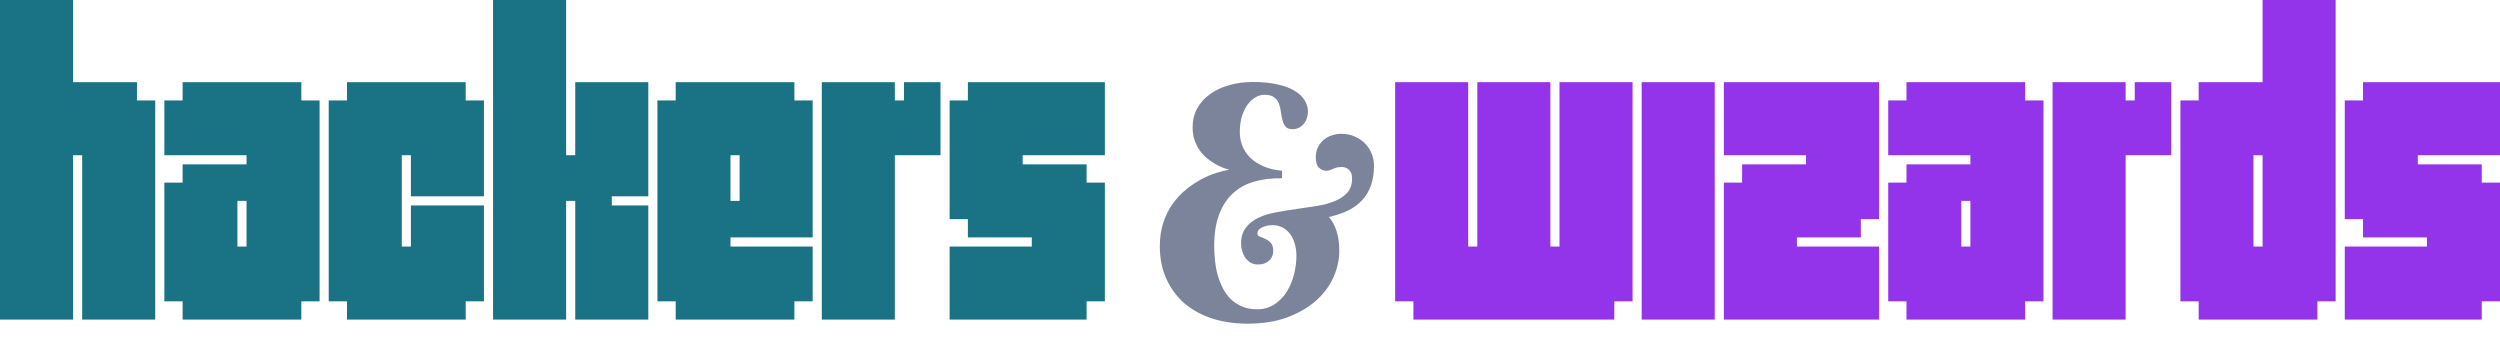
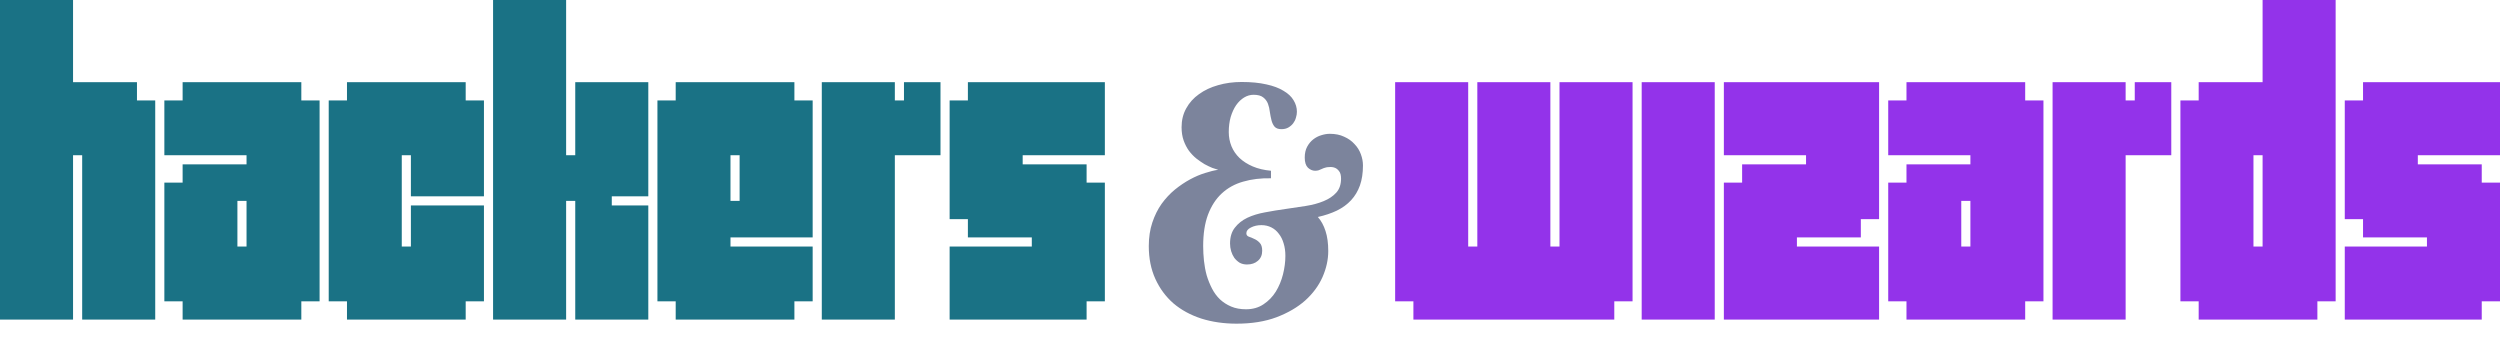
<svg xmlns="http://www.w3.org/2000/svg" viewBox="96 96 6571 952" width="6571" height="952" role="img" aria-label="hackers&amp;wizards">
  <g fill="#1A7285">
    <path d="M288 312H456V360H504V936H312V504H288V936H96V96H288V312Z" />
    <path fill-rule="evenodd" d="M888 360H936V888H888V936H576V888H528V576H576V528H744V504H528V360H576V312H888V360ZM720 744H744V624H720V744Z" />
    <path d="M1320 360H1368V612H1176V504H1152V744H1176V636H1368V888H1320V936H1008V888H960V360H1008V312H1320V360Z" />
    <path d="M1584 504H1608V312H1800V612H1704V636H1800V936H1608V624H1584V936H1392V96H1584V504Z" />
    <path fill-rule="evenodd" d="M2184 360H2232V720H2016V744H2232V888H2184V936H1872V888H1824V360H1872V312H2184V360ZM2016 624H2040V504H2016V624Z" />
    <path d="M2448 360H2472V312H2568V504H2448V936H2256V312H2448V360Z" />
    <path d="M3000 504H2784V528H2952V576H3000V888H2952V936H2592V744H2808V720H2640V672H2592V360H2640V312H3000V504Z" />
  </g>
  <g transform="translate(2803 -672)">
-     <g fill="#7C849C">
+     <g fill="#7C849C" transform="translate(-29 0)">
      <path d="M662.667 1236.57C636.041 1236.01 611.657 1238.96 589.516 1245.4C567.654 1251.57 548.876 1261.94 533.181 1276.51C517.766 1290.81 505.714 1309.44 497.025 1332.43C488.617 1355.13 484.413 1382.6 484.413 1414.83C484.413 1427.44 485.114 1440.33 486.515 1453.51C487.917 1466.68 490.299 1479.43 493.662 1491.76C497.306 1503.81 501.93 1515.31 507.536 1526.24C513.141 1537.17 520.148 1546.7 528.556 1554.82C536.964 1562.67 546.774 1568.98 557.985 1573.74C569.196 1578.51 582.229 1580.89 597.083 1580.89C614.74 1580.89 630.015 1576.55 642.908 1567.86C656.081 1559.17 666.871 1548.1 675.279 1534.64C683.688 1520.91 689.994 1505.78 694.198 1489.24C698.402 1472.42 700.504 1456.17 700.504 1440.47C700.504 1428.42 698.962 1417.49 695.879 1407.68C693.077 1397.87 688.873 1389.46 683.267 1382.46C677.942 1375.17 671.355 1369.56 663.508 1365.64C655.66 1361.72 646.972 1359.75 637.442 1359.75C627.072 1359.75 617.823 1361.86 609.695 1366.06C601.848 1369.98 597.924 1375.03 597.924 1381.19C597.924 1385.4 600.026 1388.34 604.23 1390.02C608.714 1391.42 613.479 1393.39 618.524 1395.91C623.849 1398.15 628.614 1401.51 632.818 1406C637.302 1410.48 639.544 1417.49 639.544 1427.02C639.544 1438.23 635.761 1447.06 628.193 1453.51C620.906 1459.95 611.377 1463.17 599.605 1463.17C592.318 1463.17 585.872 1461.63 580.267 1458.55C574.941 1455.19 570.317 1450.98 566.393 1445.94C562.75 1440.61 559.947 1434.73 557.985 1428.28C556.023 1421.55 555.042 1414.83 555.042 1408.1C555.042 1391 559.246 1377.13 567.654 1366.48C576.062 1355.55 586.993 1346.86 600.446 1340.42C614.18 1333.97 629.735 1329.2 647.112 1326.12C664.769 1322.76 682.707 1319.81 700.924 1317.29C719.142 1314.77 736.939 1312.11 754.316 1309.3C771.974 1306.5 787.529 1302.3 800.982 1296.69C814.715 1291.09 825.786 1283.66 834.194 1274.41C842.603 1265.16 846.807 1252.83 846.807 1237.41C846.807 1228.73 845.125 1222.28 841.762 1218.08C838.679 1213.87 835.175 1210.93 831.251 1209.25C826.487 1207.29 821.302 1206.58 815.696 1207.15C811.492 1207.15 807.849 1207.71 804.766 1208.83C801.683 1209.67 798.74 1210.79 795.937 1212.19C793.415 1213.31 790.752 1214.43 787.949 1215.55C785.146 1216.39 782.063 1216.81 778.7 1216.81C771.974 1216.81 765.667 1214.15 759.782 1208.83C754.176 1203.22 751.374 1194.39 751.374 1182.34C751.374 1171.13 753.476 1161.6 757.68 1153.75C761.884 1145.91 767.209 1139.46 773.655 1134.41C780.102 1129.37 787.108 1125.73 794.676 1123.48C802.523 1120.96 810.091 1119.7 817.378 1119.7C831.672 1119.7 844.144 1122.22 854.794 1127.27C865.725 1132.03 874.834 1138.48 882.121 1146.61C889.688 1154.45 895.294 1163.42 898.938 1173.51C902.581 1183.32 904.403 1193.13 904.403 1202.94C904.403 1222.84 901.74 1240.36 896.415 1255.49C891.09 1270.35 883.382 1283.24 873.292 1294.17C863.203 1305.1 850.73 1314.21 835.876 1321.5C821.302 1328.5 804.625 1334.11 785.847 1338.31C794.536 1348.12 801.262 1360.45 806.027 1375.31C810.792 1389.88 813.174 1407.4 813.174 1427.86C813.174 1450.56 808.129 1473.4 798.039 1496.39C787.949 1519.09 772.814 1539.55 752.635 1557.77C732.455 1575.7 707.23 1590.42 676.961 1601.91C646.972 1613.12 612.078 1618.73 572.279 1618.73C538.646 1618.73 507.676 1614.24 479.368 1605.27C451.061 1596.02 426.677 1582.71 406.217 1565.33C386.037 1547.68 370.202 1526.24 358.71 1501.01C347.219 1475.79 341.474 1447.06 341.474 1414.83C341.474 1392.13 344.557 1371.53 350.723 1353.03C356.889 1334.53 365.017 1318.13 375.106 1303.84C385.477 1289.55 397.108 1277.07 410 1266.42C423.173 1255.77 436.486 1246.8 449.939 1239.52C463.393 1232.23 476.565 1226.62 489.458 1222.7C502.351 1218.5 513.842 1215.69 523.932 1214.29C520.008 1213.17 514.823 1211.49 508.376 1209.25C502.21 1206.72 495.484 1203.5 488.197 1199.58C481.19 1195.37 474.043 1190.47 466.756 1184.86C459.469 1178.98 452.882 1172.11 446.997 1164.26C441.391 1156.42 436.767 1147.45 433.123 1137.36C429.479 1126.99 427.658 1115.36 427.658 1102.46C427.658 1083.96 431.722 1067.43 439.85 1052.85C447.978 1038 459.188 1025.53 473.482 1015.44C487.776 1005.07 504.453 997.22 523.511 991.895C542.85 986.29 563.45 983.487 585.312 983.487C610.536 983.487 632.257 985.589 650.475 989.793C668.693 993.717 683.688 999.322 695.459 1006.61C707.511 1013.62 716.339 1021.88 721.945 1031.41C727.831 1040.94 730.773 1051.03 730.773 1061.68C730.773 1066.73 729.933 1071.91 728.251 1077.24C726.85 1082.56 724.467 1087.47 721.104 1091.95C717.741 1096.44 713.396 1100.22 708.071 1103.3C703.026 1106.11 697 1107.51 689.994 1107.51C681.866 1107.51 675.84 1105.27 671.916 1100.78C668.272 1096.3 665.61 1090.69 663.928 1083.96C662.247 1077.24 660.845 1070.09 659.724 1062.52C658.883 1054.68 657.202 1047.39 654.679 1040.66C652.157 1033.94 647.953 1028.33 642.067 1023.85C636.461 1019.36 628.053 1017.12 616.842 1017.12C608.154 1017.12 599.886 1019.5 592.038 1024.27C584.19 1029.03 577.184 1035.76 571.018 1044.45C565.132 1053.13 560.367 1063.5 556.724 1075.56C553.36 1087.61 551.679 1100.78 551.679 1115.08C551.679 1128.25 554.061 1140.72 558.826 1152.49C563.59 1163.98 570.597 1174.21 579.846 1183.18C589.375 1192.15 601.007 1199.58 614.74 1205.46C628.474 1211.35 644.449 1215.13 662.667 1216.81V1236.57Z" />
    </g>
    <g fill="#9333EA">
      <path d="M1152 1416H1176V984H1368V1416H1392V984H1584V1560H1536V1608H1008V1560H960V984H1152V1416Z" />
      <path d="M1800 1608H1608V984H1800V1608Z" />
      <path d="M2232 1344H2184V1392H2016V1416H2232V1608H1824V1248H1872V1200H2040V1176H1824V984H2232V1344Z" />
      <path fill-rule="evenodd" d="M2616 1032H2664V1560H2616V1608H2304V1560H2256V1248H2304V1200H2472V1176H2256V1032H2304V984H2616V1032ZM2448 1416H2472V1296H2448V1416Z" />
      <path d="M2880 1032H2904V984H3000V1176H2880V1608H2688V984H2880V1032Z" />
      <path fill-rule="evenodd" d="M3432 1560H3384V1608H3072V1560H3024V1032H3072V984H3240V768H3432V1560ZM3216 1416H3240V1176H3216V1416Z" />
      <path d="M3864 1176H3648V1200H3816V1248H3864V1560H3816V1608H3456V1416H3672V1392H3504V1344H3456V1032H3504V984H3864V1176Z" />
    </g>
  </g>
</svg>
